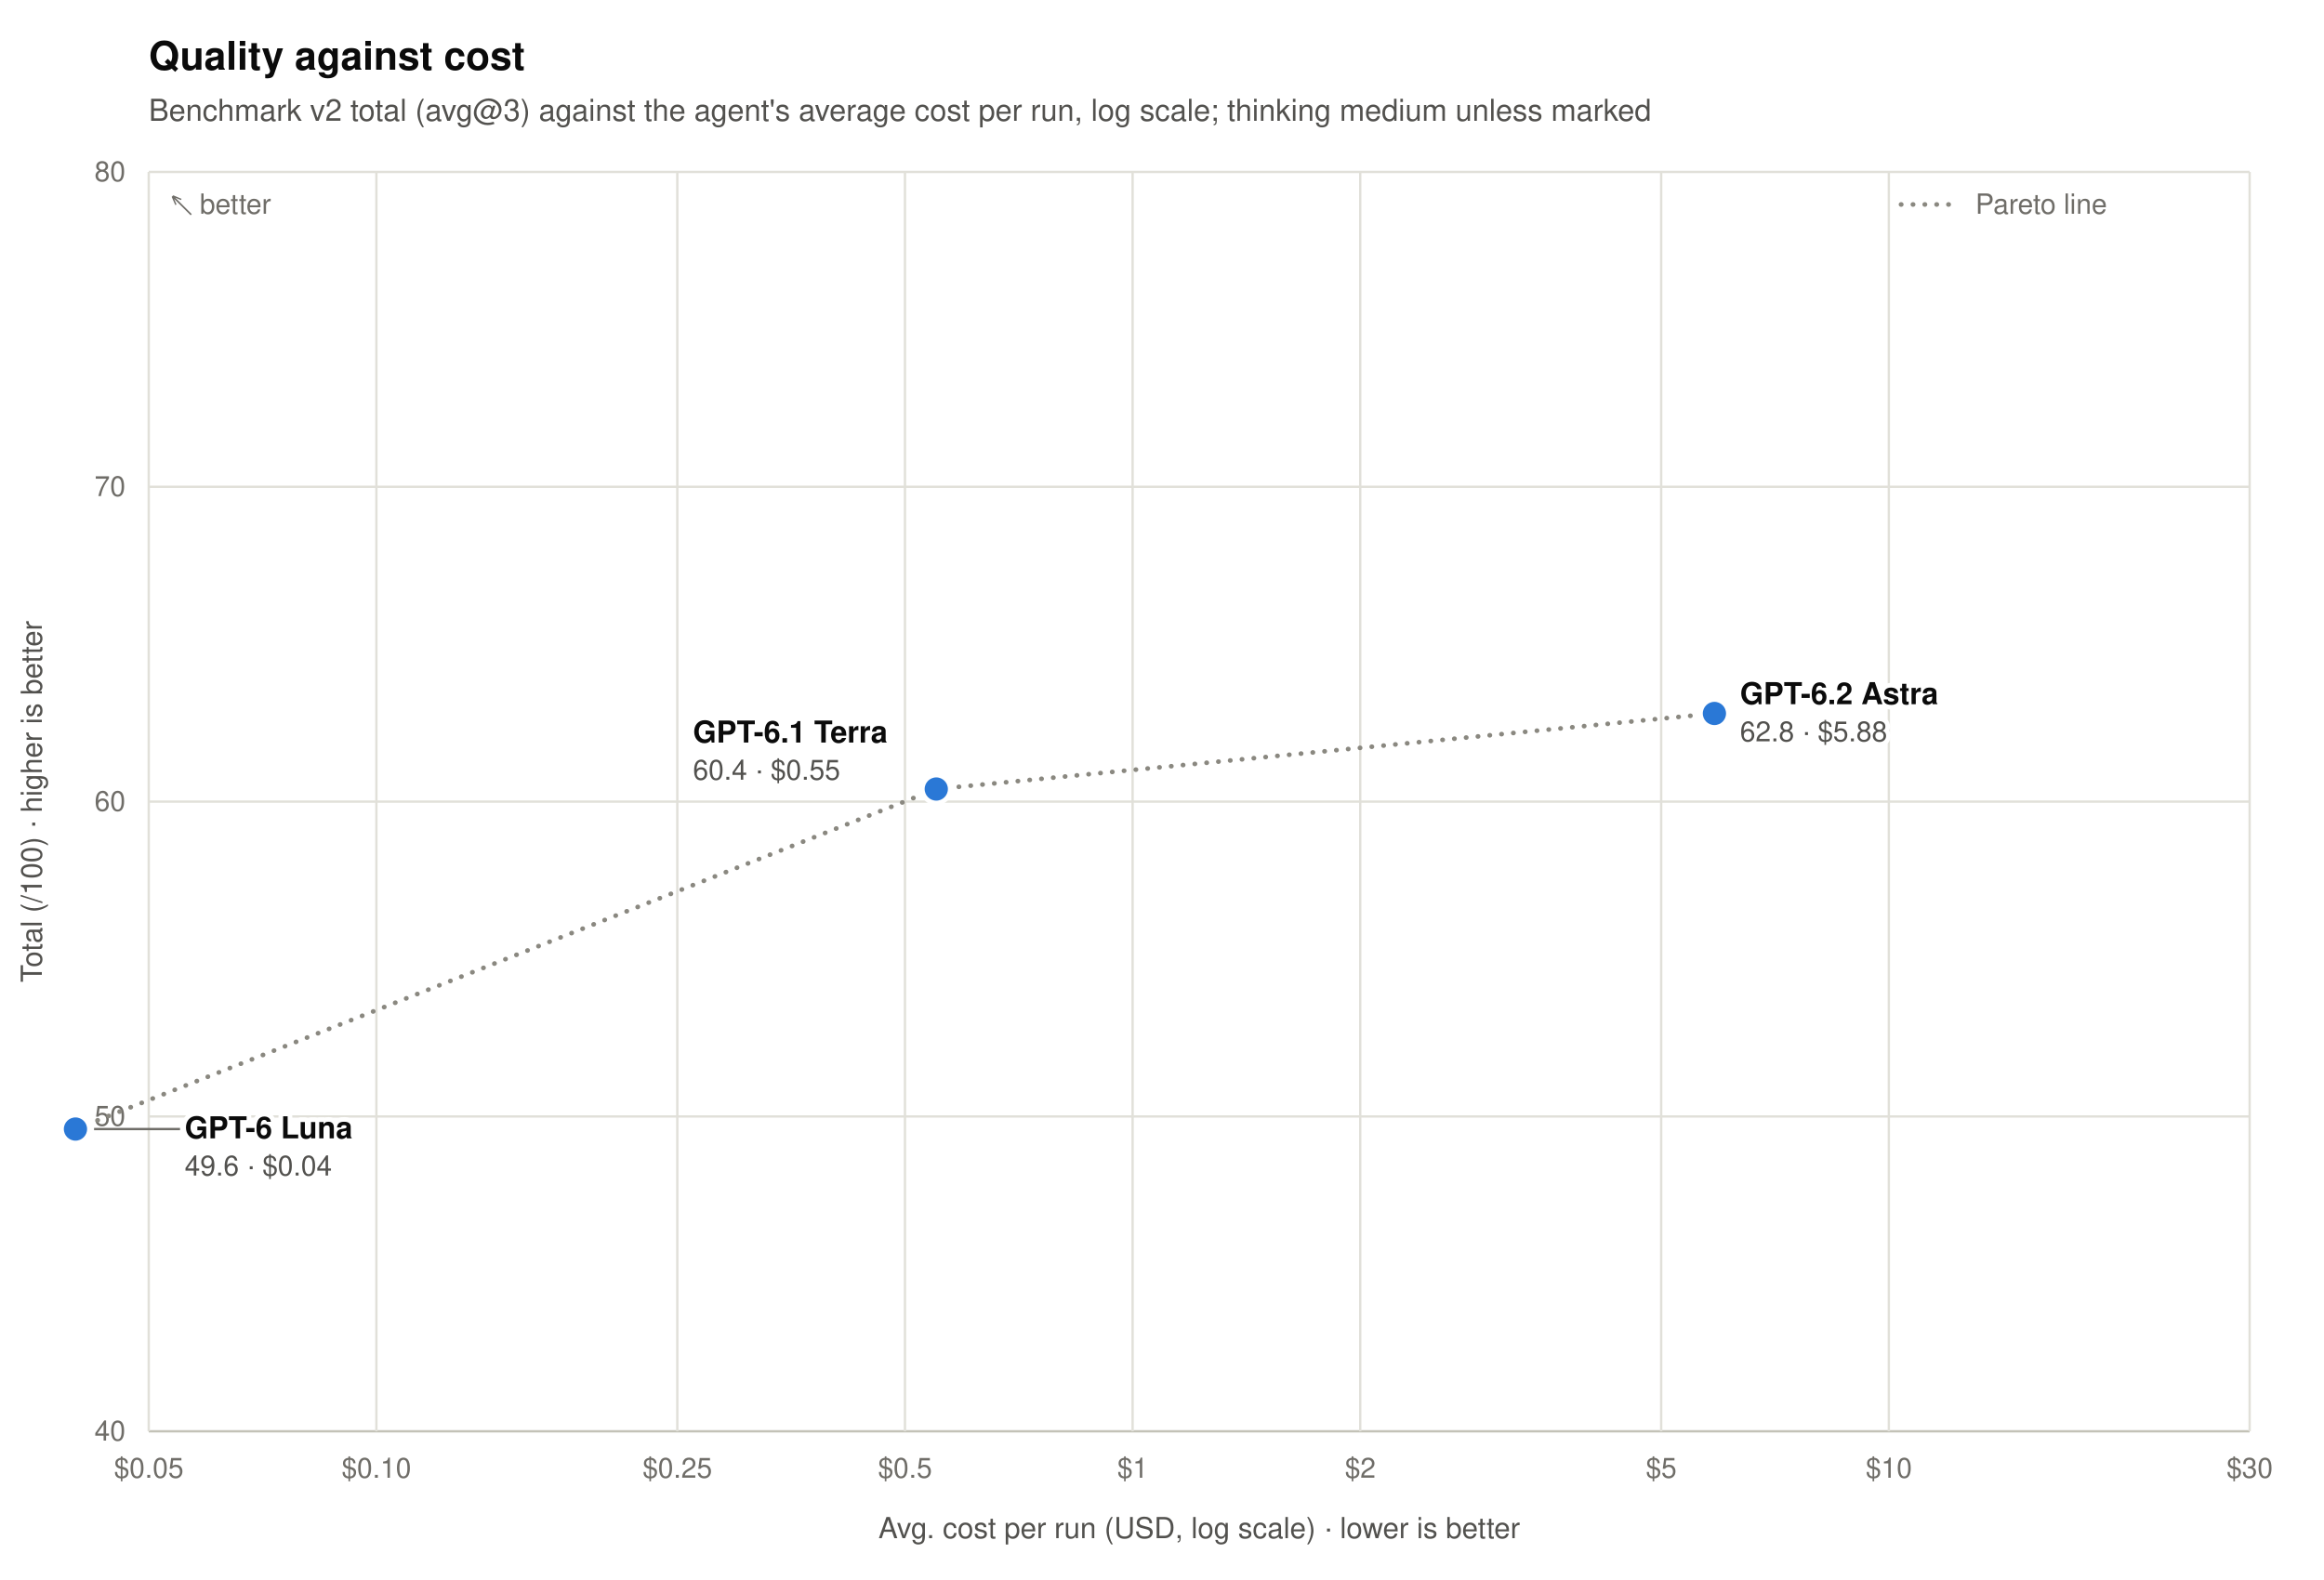
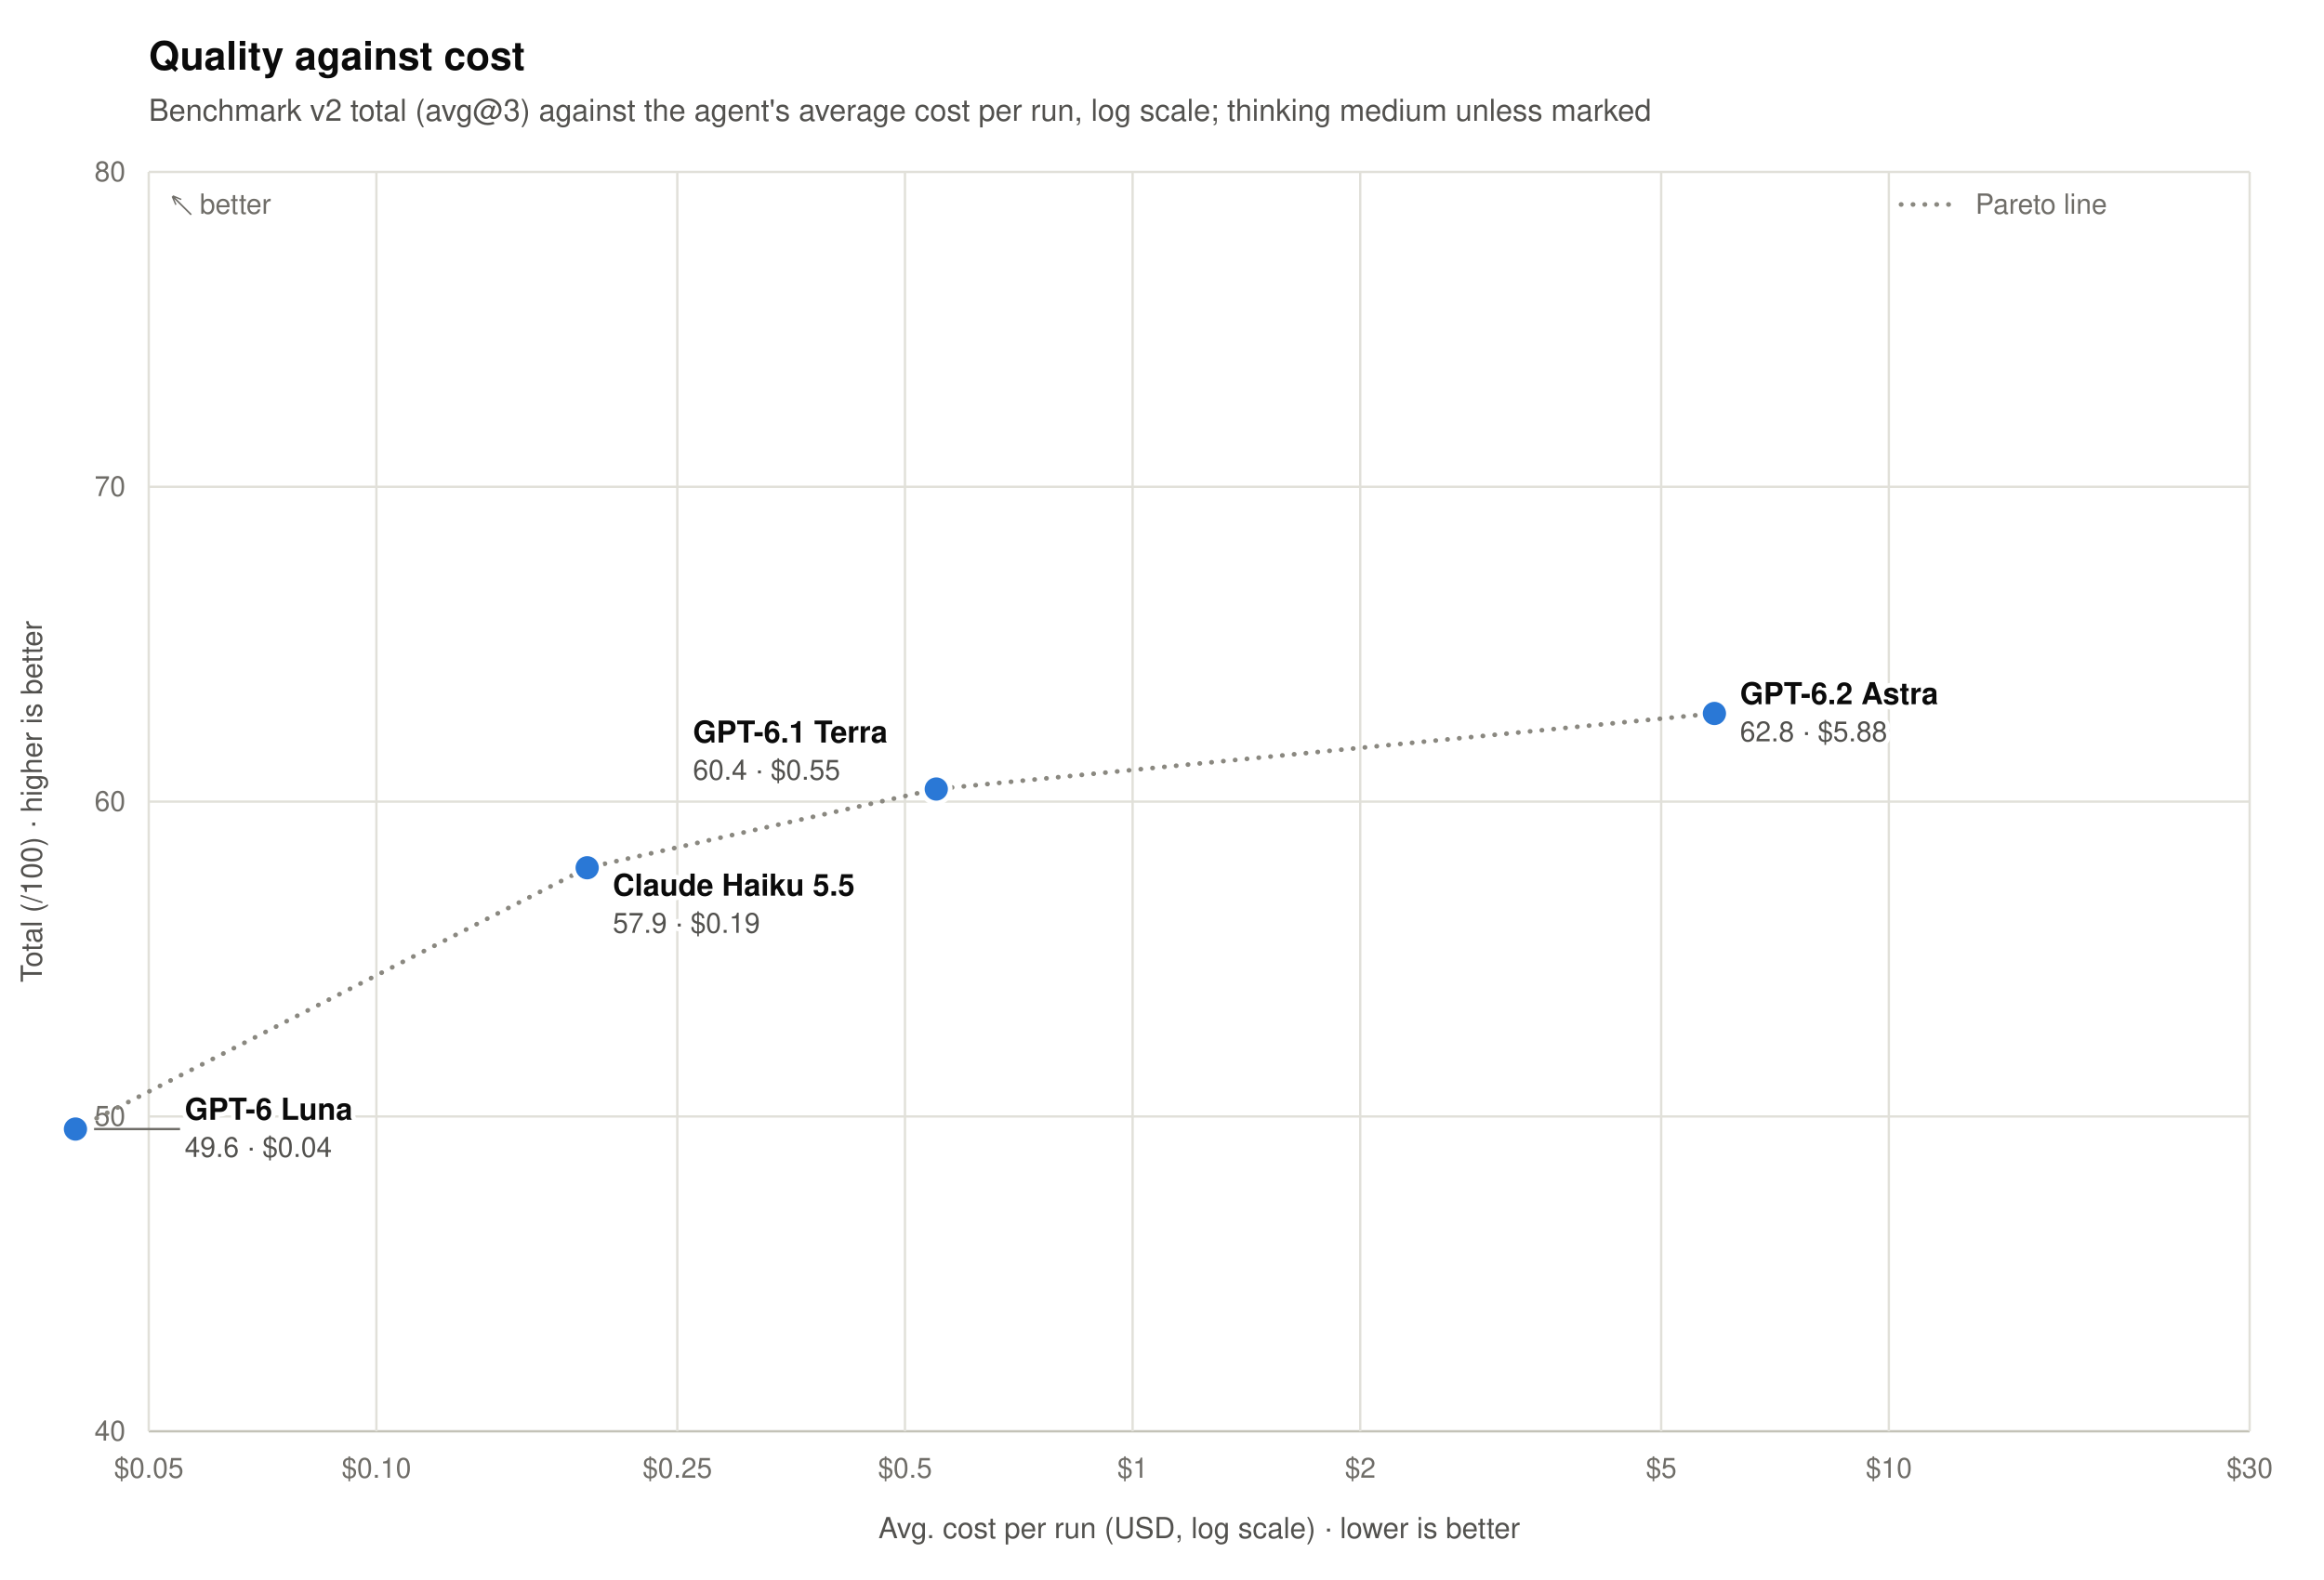
<svg xmlns="http://www.w3.org/2000/svg" width="1000" height="680" viewBox="0 0 1000 680" role="img" aria-labelledby="t d">
  <rect width="1000" height="680" fill="#ffffff" />
  <g font-family="system-ui, -apple-system, 'Segoe UI', Helvetica, Arial, sans-serif">
    <text x="64" y="30" font-size="17" font-weight="600" fill="#0b0b0b">Quality against cost</text>
    <text x="64" y="52" font-size="13" fill="#52514e">Benchmark v2 total (avg@3) against the agent's average cost per run, log scale; thinking medium unless marked</text>
    <line x1="64" x2="968" y1="616" y2="616" stroke="#c3c2b7" stroke-width="1" />
    <text x="54" y="620" font-size="12" text-anchor="end" fill="#6f6d68" style="font-variant-numeric: tabular-nums">40</text>
    <line x1="64" x2="968" y1="480.5" y2="480.5" stroke="#e1e0d9" stroke-width="1" />
    <text x="54" y="484.5" font-size="12" text-anchor="end" fill="#6f6d68" style="font-variant-numeric: tabular-nums">50</text>
    <line x1="64" x2="968" y1="345" y2="345" stroke="#e1e0d9" stroke-width="1" />
    <text x="54" y="349" font-size="12" text-anchor="end" fill="#6f6d68" style="font-variant-numeric: tabular-nums">60</text>
    <line x1="64" x2="968" y1="209.5" y2="209.5" stroke="#e1e0d9" stroke-width="1" />
    <text x="54" y="213.5" font-size="12" text-anchor="end" fill="#6f6d68" style="font-variant-numeric: tabular-nums">70</text>
    <line x1="64" x2="968" y1="74" y2="74" stroke="#e1e0d9" stroke-width="1" />
    <text x="54" y="78" font-size="12" text-anchor="end" fill="#6f6d68" style="font-variant-numeric: tabular-nums">80</text>
    <line x1="64" x2="64" y1="74" y2="616" stroke="#e1e0d9" stroke-width="1" />
    <text x="64" y="636" font-size="12" text-anchor="middle" fill="#6f6d68" style="font-variant-numeric: tabular-nums">$0.05</text>
    <line x1="161.95" x2="161.95" y1="74" y2="616" stroke="#e1e0d9" stroke-width="1" />
    <text x="161.95" y="636" font-size="12" text-anchor="middle" fill="#6f6d68" style="font-variant-numeric: tabular-nums">$0.10</text>
    <line x1="291.44" x2="291.44" y1="74" y2="616" stroke="#e1e0d9" stroke-width="1" />
    <text x="291.44" y="636" font-size="12" text-anchor="middle" fill="#6f6d68" style="font-variant-numeric: tabular-nums">$0.25</text>
    <line x1="389.4" x2="389.4" y1="74" y2="616" stroke="#e1e0d9" stroke-width="1" />
    <text x="389.4" y="636" font-size="12" text-anchor="middle" fill="#6f6d68" style="font-variant-numeric: tabular-nums">$0.5</text>
    <line x1="487.35" x2="487.35" y1="74" y2="616" stroke="#e1e0d9" stroke-width="1" />
    <text x="487.35" y="636" font-size="12" text-anchor="middle" fill="#6f6d68" style="font-variant-numeric: tabular-nums">$1</text>
    <line x1="585.3" x2="585.3" y1="74" y2="616" stroke="#e1e0d9" stroke-width="1" />
    <text x="585.3" y="636" font-size="12" text-anchor="middle" fill="#6f6d68" style="font-variant-numeric: tabular-nums">$2</text>
    <line x1="714.79" x2="714.79" y1="74" y2="616" stroke="#e1e0d9" stroke-width="1" />
    <text x="714.79" y="636" font-size="12" text-anchor="middle" fill="#6f6d68" style="font-variant-numeric: tabular-nums">$5</text>
    <line x1="812.75" x2="812.75" y1="74" y2="616" stroke="#e1e0d9" stroke-width="1" />
    <text x="812.75" y="636" font-size="12" text-anchor="middle" fill="#6f6d68" style="font-variant-numeric: tabular-nums">$10</text>
    <line x1="968" x2="968" y1="74" y2="616" stroke="#e1e0d9" stroke-width="1" />
    <text x="968" y="636" font-size="12" text-anchor="middle" fill="#6f6d68" style="font-variant-numeric: tabular-nums">$30</text>
    <text x="516" y="662" font-size="12.5" text-anchor="middle" fill="#52514e">Avg. cost per run (USD, log scale) · lower is better</text>
    <text transform="translate(18 345) rotate(-90)" font-size="12.5" text-anchor="middle" fill="#52514e">Total (/100) · higher is better</text>
    <text x="74" y="92" font-size="12" fill="#6f6d68">↖ better</text>
-     <polyline points="32.47,485.92 402.87,339.58 737.7,307.06" fill="none" stroke="#8a8880" stroke-width="2" stroke-dasharray="0.1 5" stroke-linecap="round" />
+     <polyline points="32.47,485.92 252.66,373.46 402.87,339.58 737.7,307.06" fill="none" stroke="#8a8880" stroke-width="2" stroke-dasharray="0.1 5" stroke-linecap="round" />
    <line x1="818" x2="842" y1="88" y2="88" stroke="#8a8880" stroke-width="2" stroke-dasharray="0.1 5" stroke-linecap="round" />
    <text x="850" y="92" font-size="12" fill="#6f6d68">Pareto line</text>
    <line x1="40.47" y1="485.92" x2="77.47" y2="485.92" stroke="#6f6d68" stroke-width="1" />
-     <circle cx="32.47" cy="485.92" r="6" fill="#2a78d6" stroke="#ffffff" stroke-width="2" />
+     <circle cx="252.66" cy="373.46" r="6" fill="#2a78d6" stroke="#ffffff" stroke-width="2" />
    <circle cx="737.7" cy="307.06" r="6" fill="#2a78d6" stroke="#ffffff" stroke-width="2" />
    <circle cx="402.87" cy="339.58" r="6" fill="#2a78d6" stroke="#ffffff" stroke-width="2" />
-     <text x="79.47" y="489.92" font-size="13" font-weight="600" fill="#0b0b0b" stroke="#ffffff" stroke-width="4" stroke-linejoin="round" paint-order="stroke">GPT-6 Luna</text>
-     <text x="79.47" y="505.92" font-size="12" fill="#52514e" stroke="#ffffff" stroke-width="4" stroke-linejoin="round" paint-order="stroke" style="font-variant-numeric: tabular-nums">49.6 · $0.04</text>
+     <circle cx="32.47" cy="485.92" r="6" fill="#2a78d6" stroke="#ffffff" stroke-width="2" />
+     <text x="263.66" y="385.46" font-size="13" font-weight="600" fill="#0b0b0b" stroke="#ffffff" stroke-width="4" stroke-linejoin="round" paint-order="stroke">Claude Haiku 5.5</text>
+     <text x="263.66" y="401.46" font-size="12" fill="#52514e" stroke="#ffffff" stroke-width="4" stroke-linejoin="round" paint-order="stroke" style="font-variant-numeric: tabular-nums">57.9 · $0.19</text>
    <text x="748.7" y="303.06" font-size="13" font-weight="600" fill="#0b0b0b" stroke="#ffffff" stroke-width="4" stroke-linejoin="round" paint-order="stroke">GPT-6.2 Astra</text>
    <text x="748.7" y="319.06" font-size="12" fill="#52514e" stroke="#ffffff" stroke-width="4" stroke-linejoin="round" paint-order="stroke" style="font-variant-numeric: tabular-nums">62.8 · $5.88</text>
    <text x="298.16" y="319.58" font-size="13" font-weight="600" fill="#0b0b0b" stroke="#ffffff" stroke-width="4" stroke-linejoin="round" paint-order="stroke">GPT-6.1 Terra</text>
    <text x="298.16" y="335.58" font-size="12" fill="#52514e" stroke="#ffffff" stroke-width="4" stroke-linejoin="round" paint-order="stroke" style="font-variant-numeric: tabular-nums">60.4 · $0.55</text>
+     <text x="79.47" y="481.92" font-size="13" font-weight="600" fill="#0b0b0b" stroke="#ffffff" stroke-width="4" stroke-linejoin="round" paint-order="stroke">GPT-6 Luna</text>
+     <text x="79.47" y="497.92" font-size="12" fill="#52514e" stroke="#ffffff" stroke-width="4" stroke-linejoin="round" paint-order="stroke" style="font-variant-numeric: tabular-nums">49.6 · $0.04</text>
  </g>
</svg>
